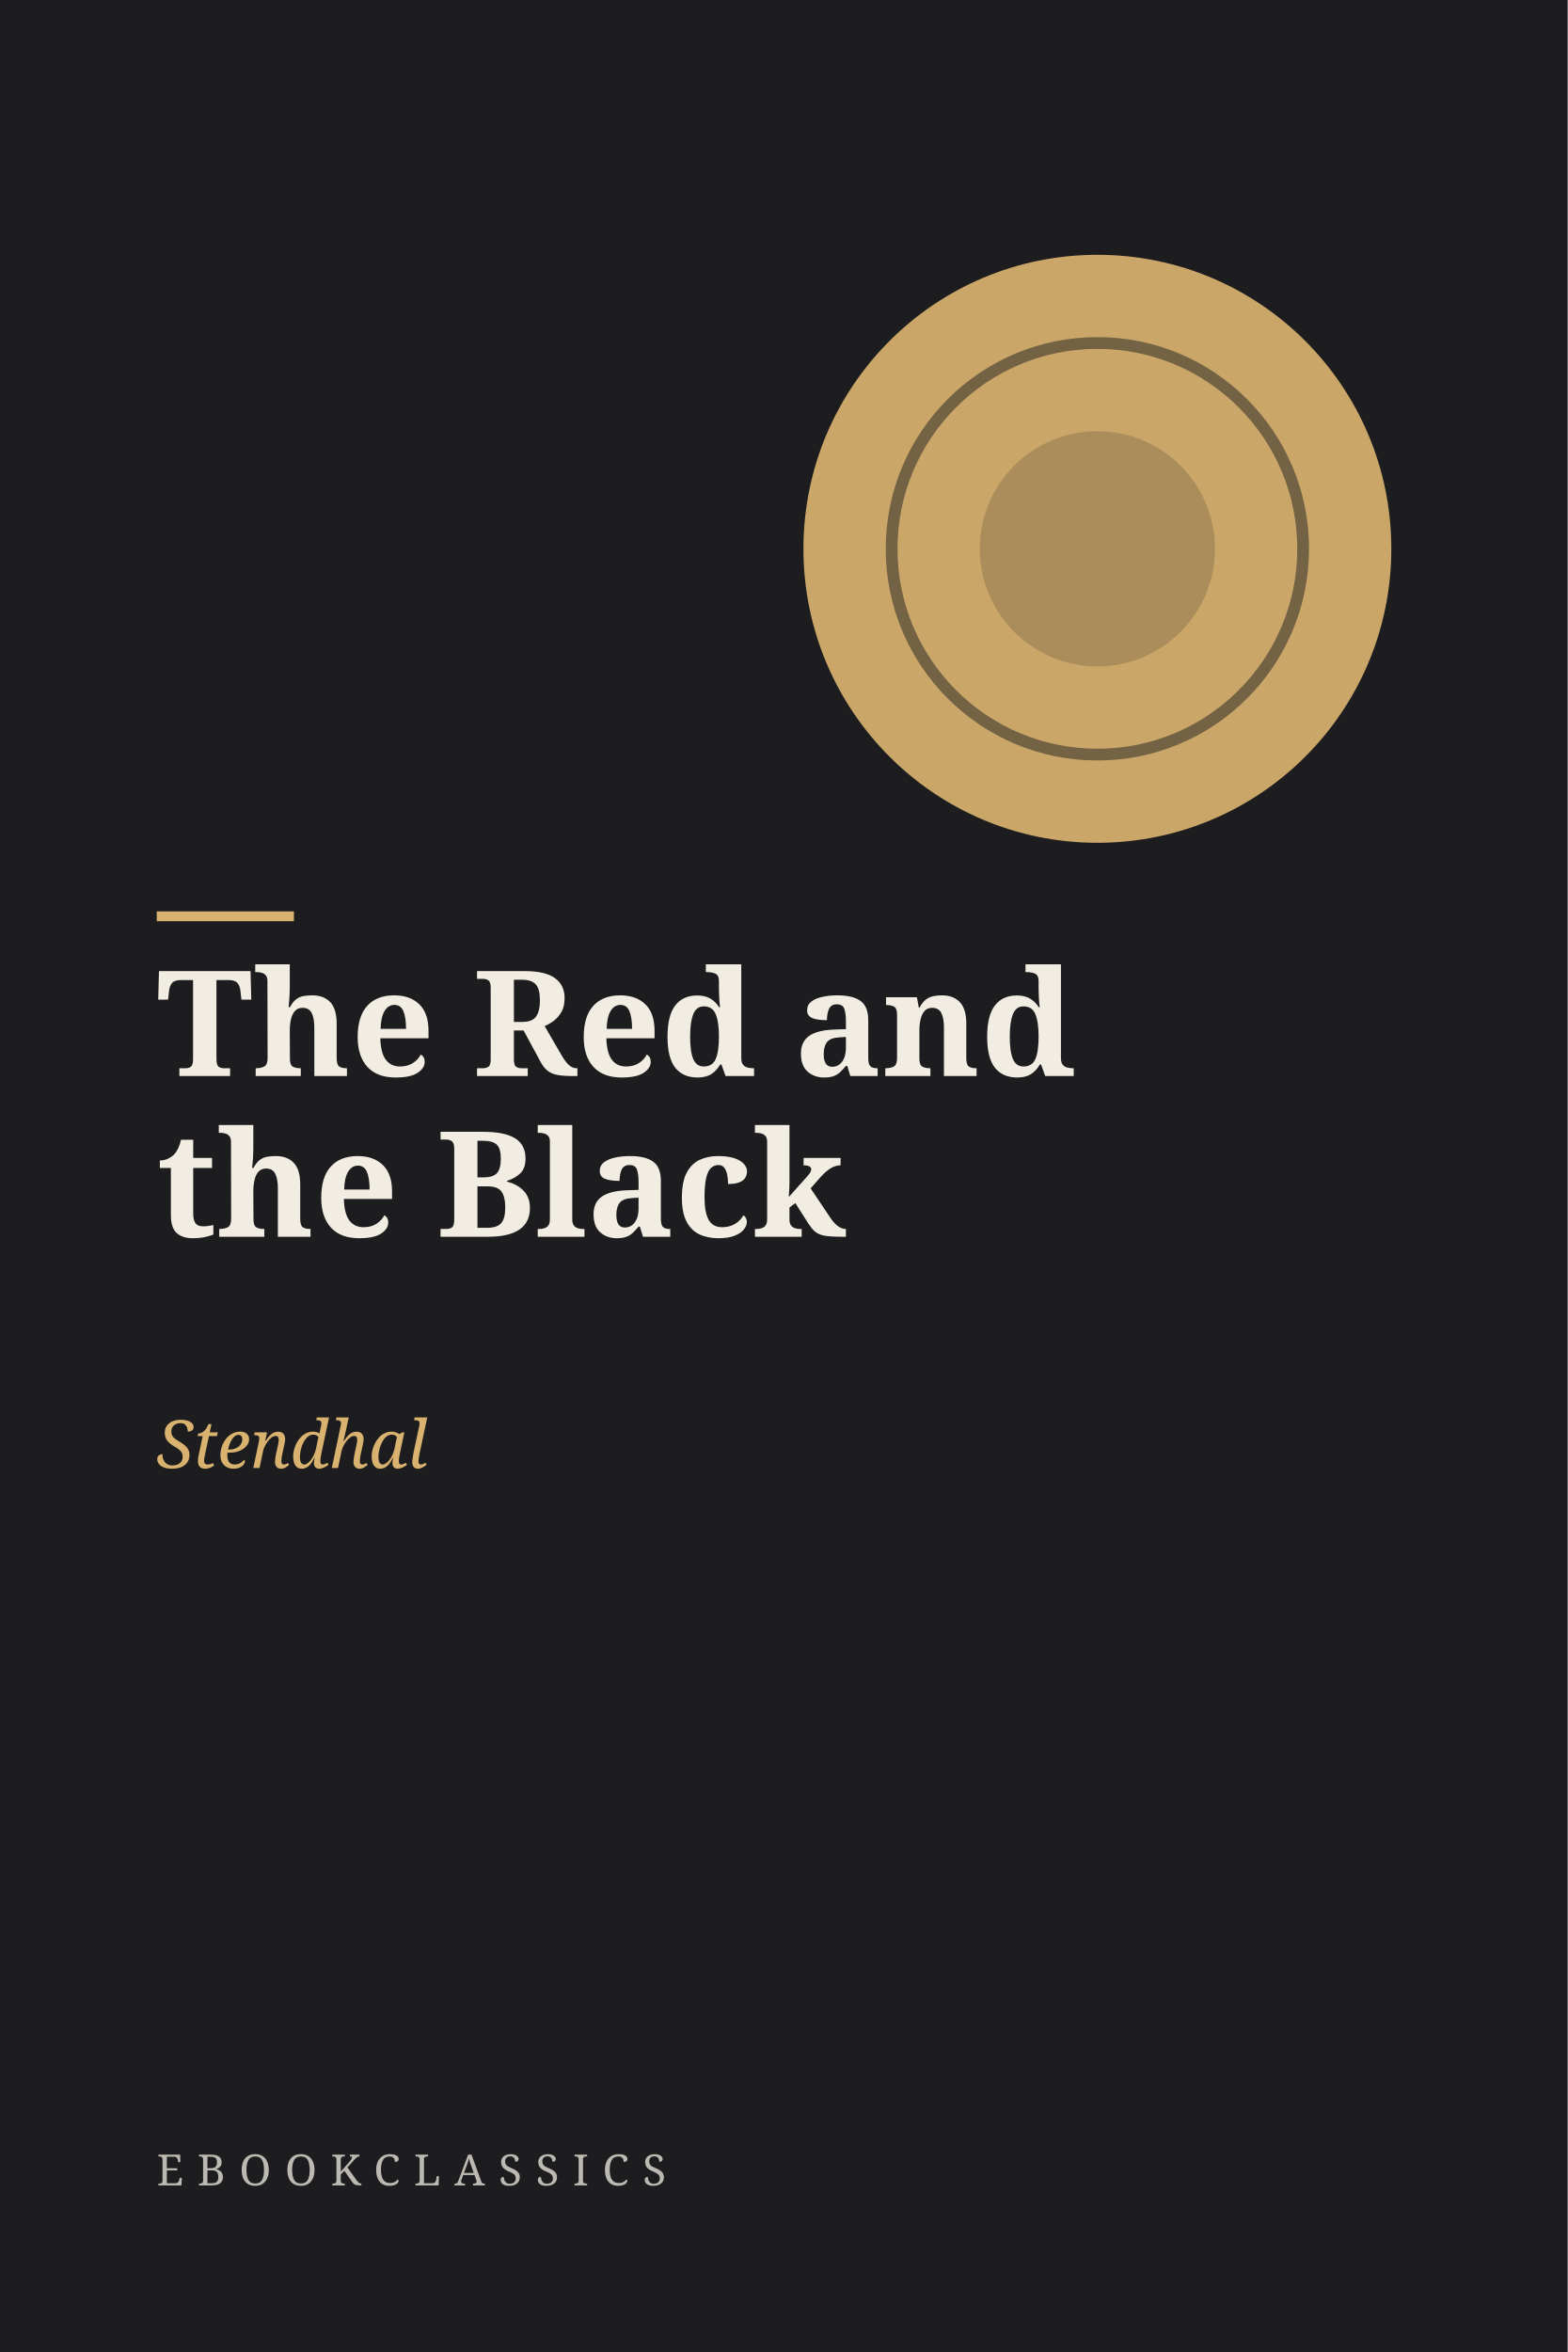
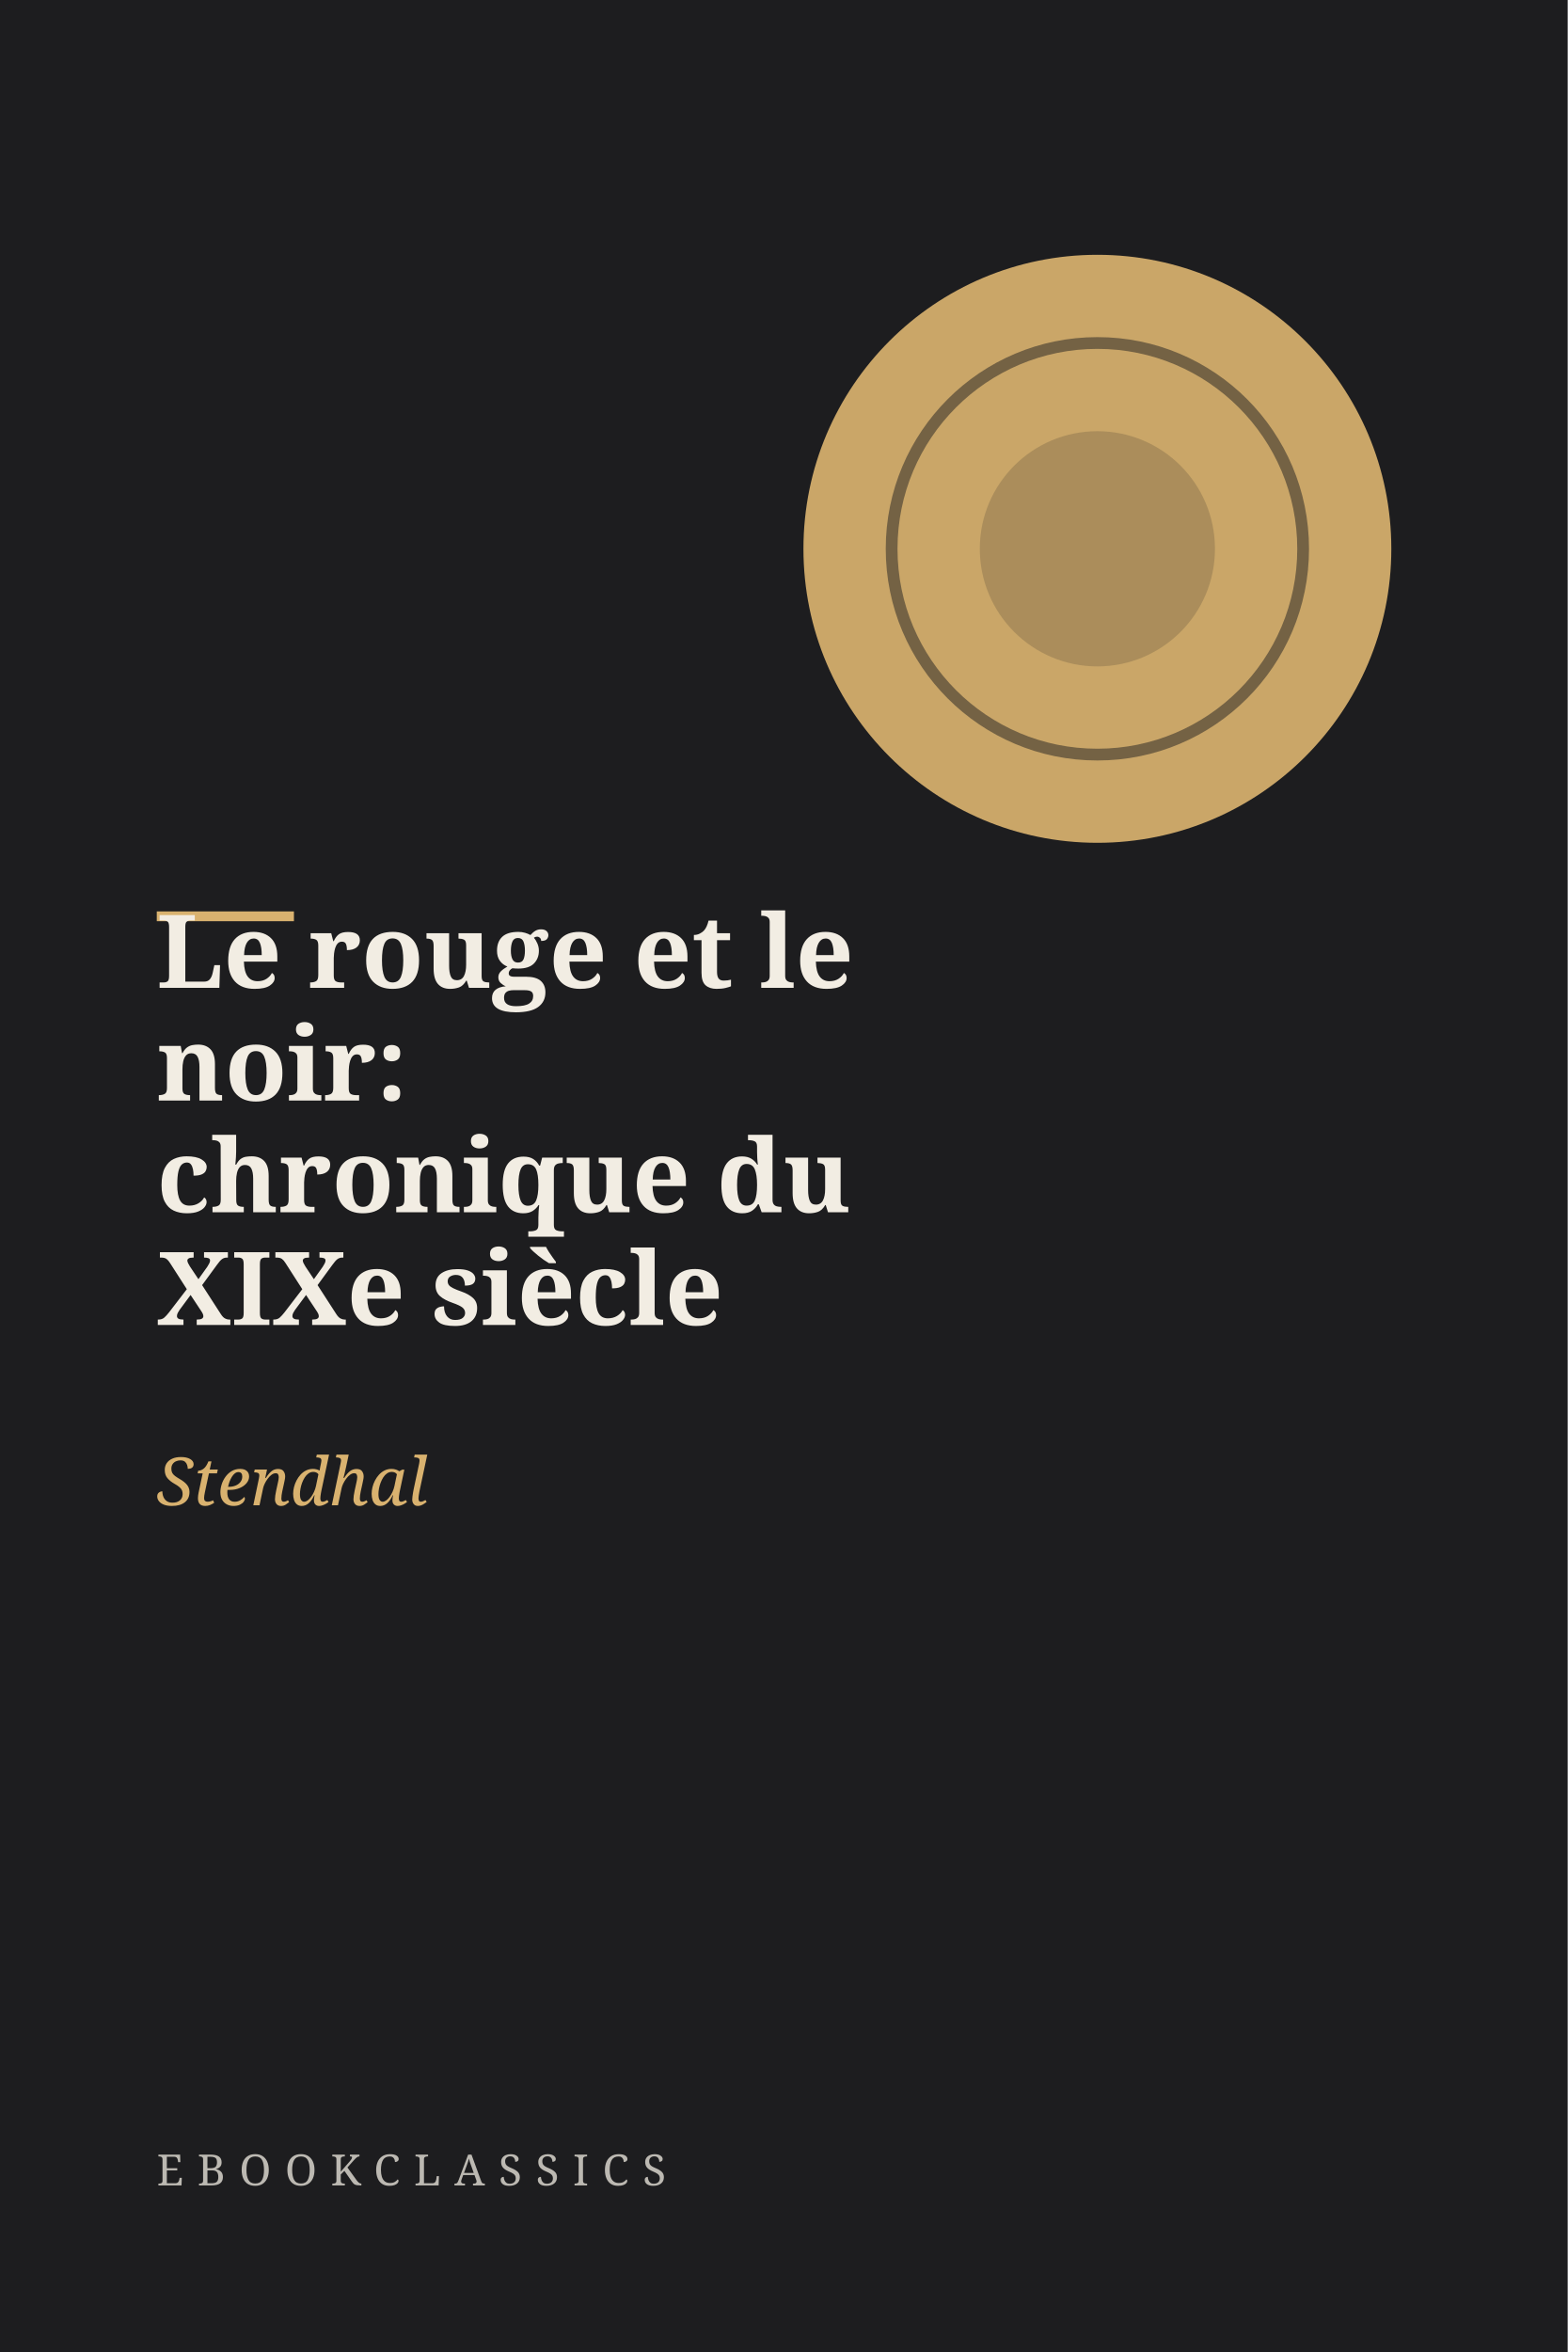
<svg xmlns="http://www.w3.org/2000/svg" width="1600" height="2400" viewBox="0 0 1600 2400">
  <rect width="1600" height="2400" fill="#1d1d1f" />
  <circle cx="1120" cy="560" r="300" fill="#d9b26f" opacity=".92" />
  <circle cx="1120" cy="560" r="210" fill="none" stroke="#1d1d1f" stroke-width="12" opacity=".5" />
  <circle cx="1120" cy="560" r="120" fill="#1d1d1f" opacity=".18" />
  <rect x="160" y="930" width="140" height="10" fill="#d9b26f" />
-   <text x="160" y="1098" font-size="150" font-weight="600" font-family="Libertinus Serif, Georgia, serif" fill="#f2ede3">The Red and</text>
-   <text x="160" y="1262" font-size="150" font-weight="600" font-family="Libertinus Serif, Georgia, serif" fill="#f2ede3">the Black</text>
-   <text x="160" y="1498" font-size="68" font-style="italic" font-family="Libertinus Serif, Georgia, serif" fill="#d9b26f">Stendhal</text>
+   <text x="160" y="1008" font-size="104" font-weight="600" font-family="Libertinus Serif, Georgia, serif" fill="#f2ede3">Le rouge et le</text>
+   <text x="160" y="1123" font-size="104" font-weight="600" font-family="Libertinus Serif, Georgia, serif" fill="#f2ede3">noir:</text>
+   <text x="160" y="1237" font-size="104" font-weight="600" font-family="Libertinus Serif, Georgia, serif" fill="#f2ede3">chronique du</text>
+   <text x="160" y="1352" font-size="104" font-weight="600" font-family="Libertinus Serif, Georgia, serif" fill="#f2ede3">XIXe siècle</text>
+   <text x="160" y="1536" font-size="68" font-style="italic" font-family="Libertinus Serif, Georgia, serif" fill="#d9b26f">Stendhal</text>
  <text x="160" y="2230" font-size="44" letter-spacing="14" font-family="Libertinus Serif, Georgia, serif" fill="#f2ede3" opacity=".75">EBOOKCLASSICS</text>
</svg>
